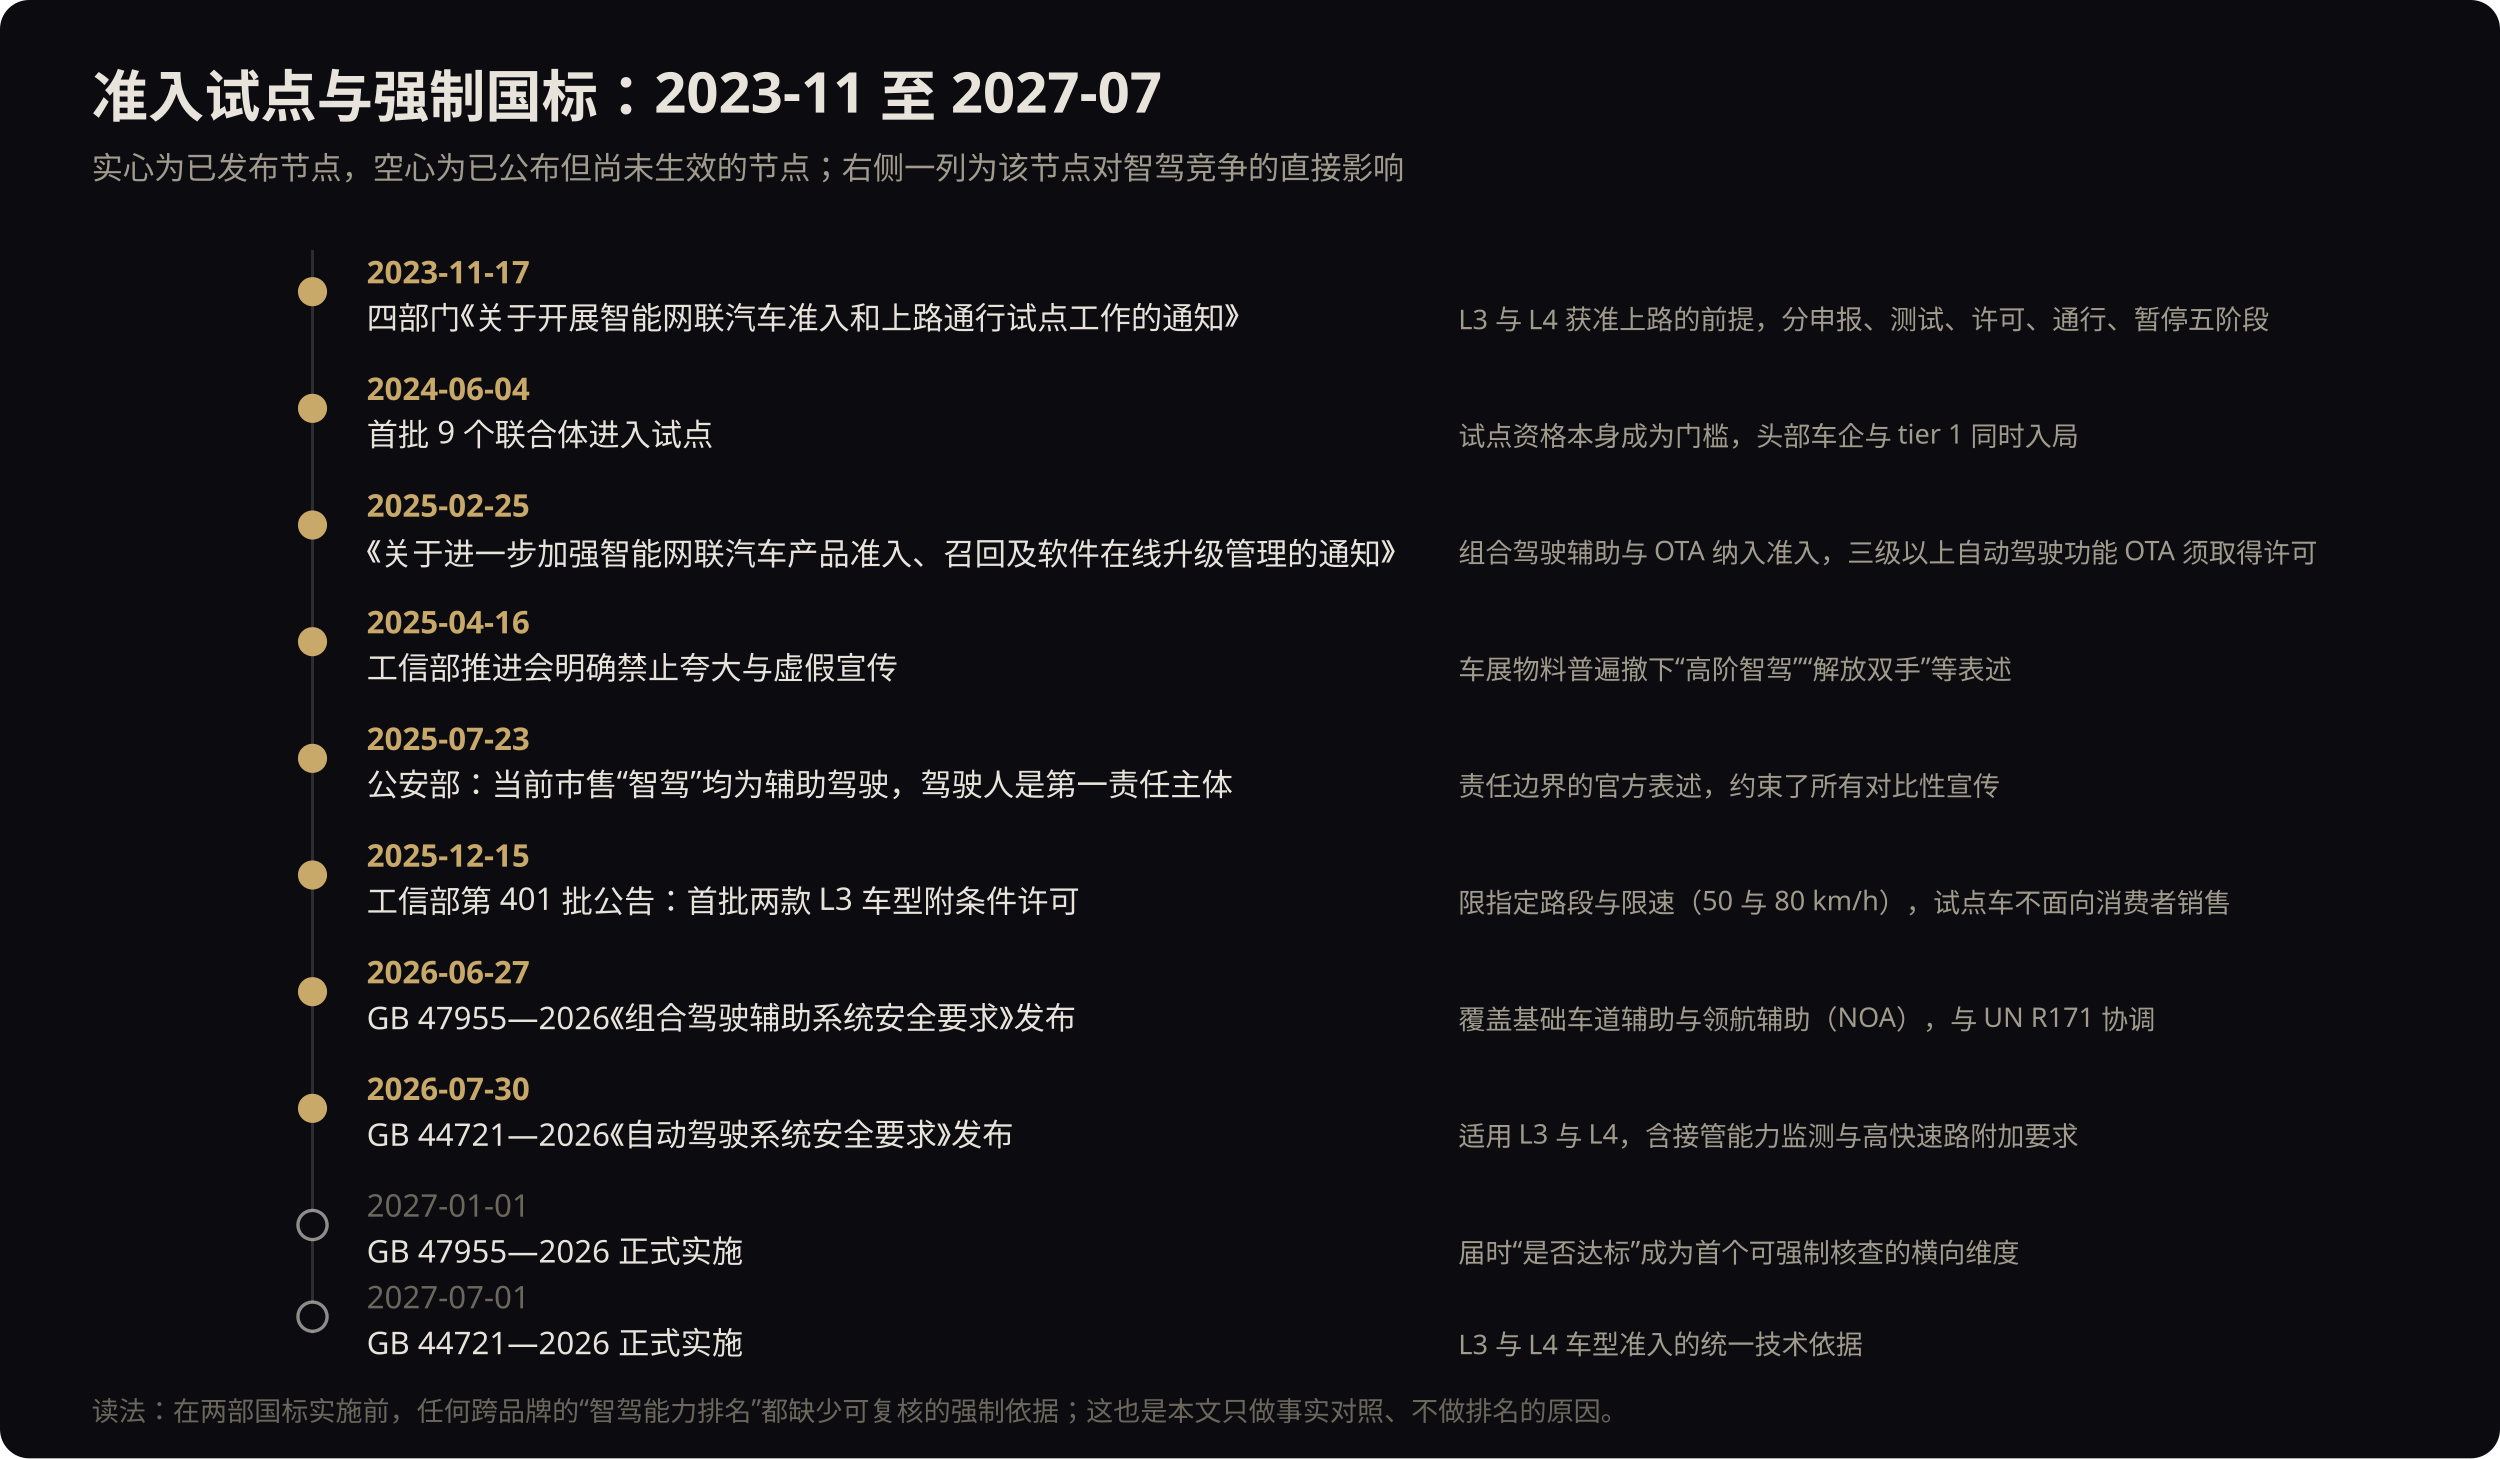
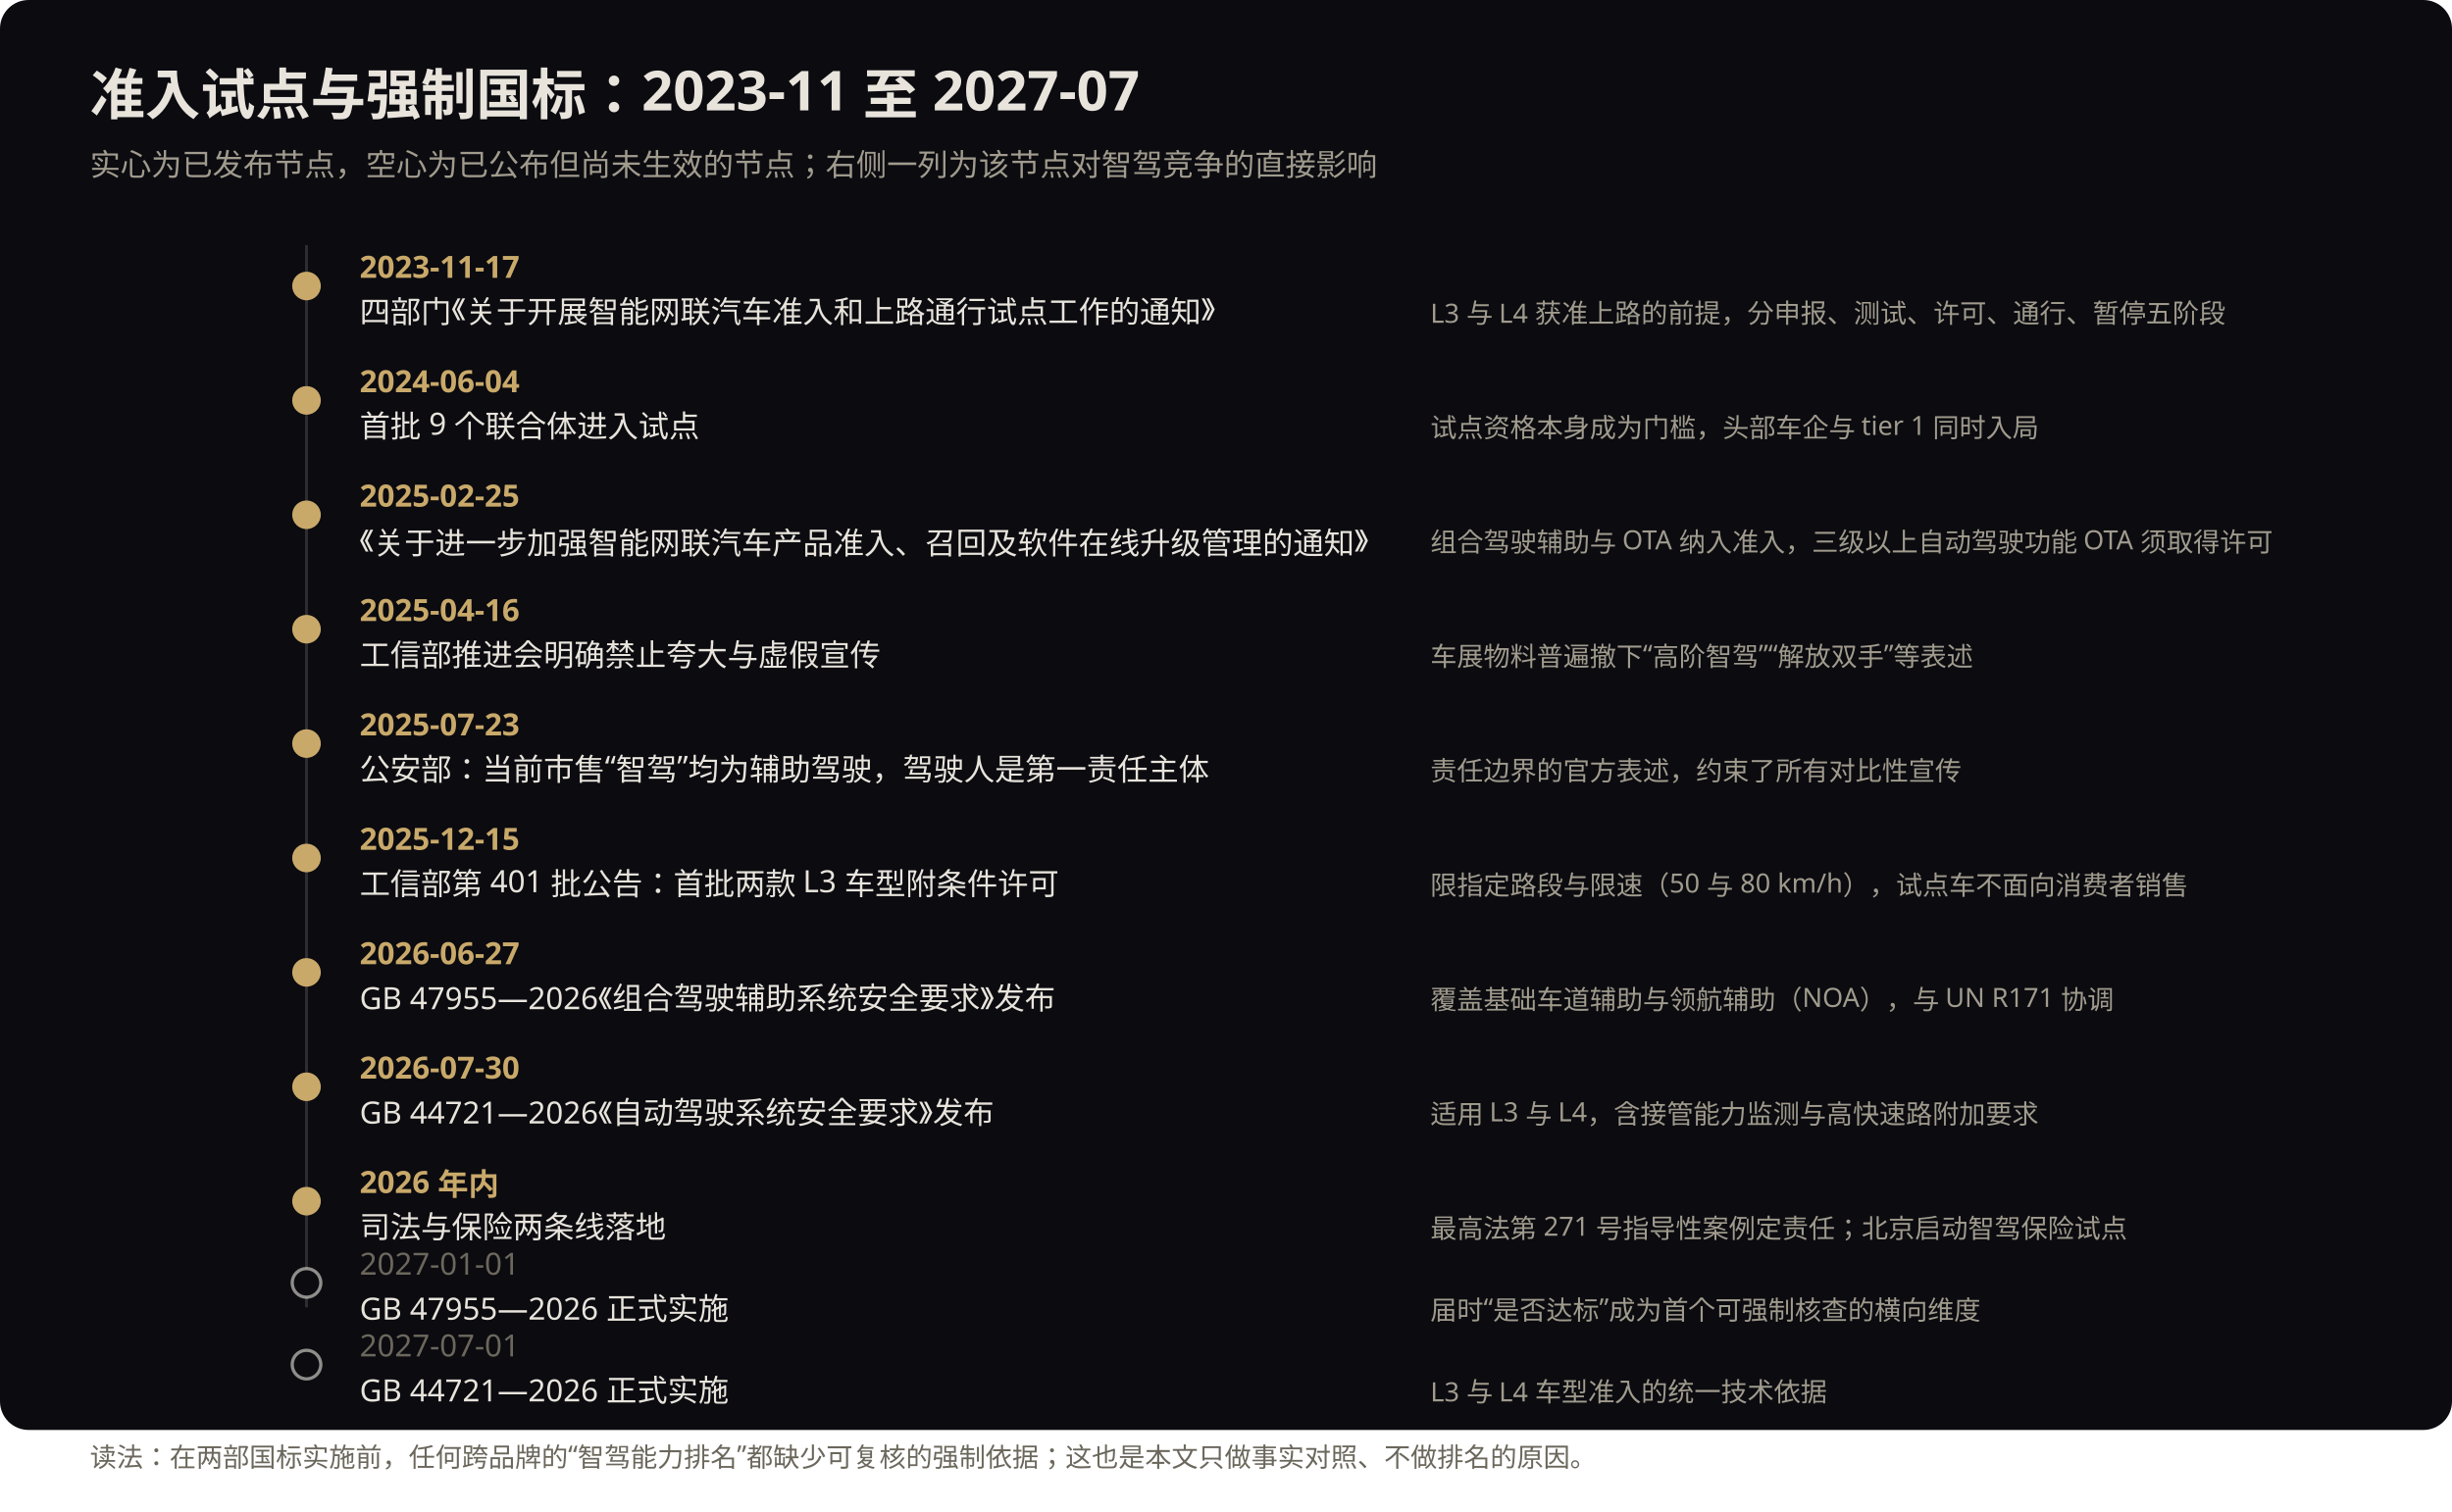
- <svg xmlns="http://www.w3.org/2000/svg" viewBox="0 0 1200 700" width="100%" role="img" aria-label="准入试点与强制国标时间线">
+ <svg xmlns="http://www.w3.org/2000/svg" viewBox="0 0 1200 740" width="100%" role="img" aria-label="准入试点与强制国标时间线">
  <style>
    .bg{fill:#0b0b10}
    .ttl{fill:#e8e4dc;font:600 27px 'Noto Sans SC','PingFang SC','Microsoft YaHei',sans-serif}
    .sub{fill:#a09b8d;font:400 15px 'Noto Sans SC','PingFang SC','Microsoft YaHei',sans-serif}
    .date{fill:#c9a96a;font:600 15px 'Noto Sans SC','PingFang SC',sans-serif}
    .date2{fill:#6b675c;font:500 15px 'Noto Sans SC','PingFang SC',sans-serif}
    .ev{fill:#e8e4dc;font:400 15px 'Noto Sans SC','PingFang SC',sans-serif}
    .imp{fill:#a09b8d;font:400 13px 'Noto Sans SC','PingFang SC',sans-serif}
    .foot{fill:#6b675c;font:400 13px 'Noto Sans SC','PingFang SC','Microsoft YaHei',sans-serif}
    .axis{stroke:#e8e4dc;stroke-opacity:.16;stroke-width:1.4}
    .dot-d{fill:#c9a96a}
    .dot-f{fill:#0b0b10;stroke:#e8e4dc;stroke-opacity:.6;stroke-width:1.6}
  </style>
  <rect class="bg" x="0" y="0" width="1200" height="700" rx="14" />
  <text class="ttl" x="44" y="56">准入试点与强制国标：2023-11 至 2027-07</text>
  <text class="sub" x="44" y="86">实心为已发布节点，空心为已公布但尚未生效的节点；右侧一列为该节点对智驾竞争的直接影响</text>
  <line class="axis" x1="150" y1="120" x2="150" y2="640" />
  <circle class="dot-d" cx="150" cy="140" r="7" />
  <text class="date" x="176" y="136">2023-11-17</text>
  <text class="ev" x="176" y="158">四部门《关于开展智能网联汽车准入和上路通行试点工作的通知》</text>
  <text class="imp" x="700" y="158">L3 与 L4 获准上路的前提，分申报、测试、许可、通行、暂停五阶段</text>
  <circle class="dot-d" cx="150" cy="196" r="7" />
  <text class="date" x="176" y="192">2024-06-04</text>
  <text class="ev" x="176" y="214">首批 9 个联合体进入试点</text>
  <text class="imp" x="700" y="214">试点资格本身成为门槛，头部车企与 tier 1 同时入局</text>
  <circle class="dot-d" cx="150" cy="252" r="7" />
  <text class="date" x="176" y="248">2025-02-25</text>
  <text class="ev" x="176" y="270">《关于进一步加强智能网联汽车产品准入、召回及软件在线升级管理的通知》</text>
  <text class="imp" x="700" y="270">组合驾驶辅助与 OTA 纳入准入，三级以上自动驾驶功能 OTA 须取得许可</text>
  <circle class="dot-d" cx="150" cy="308" r="7" />
  <text class="date" x="176" y="304">2025-04-16</text>
  <text class="ev" x="176" y="326">工信部推进会明确禁止夸大与虚假宣传</text>
  <text class="imp" x="700" y="326">车展物料普遍撤下“高阶智驾”“解放双手”等表述</text>
  <circle class="dot-d" cx="150" cy="364" r="7" />
  <text class="date" x="176" y="360">2025-07-23</text>
  <text class="ev" x="176" y="382">公安部：当前市售“智驾”均为辅助驾驶，驾驶人是第一责任主体</text>
  <text class="imp" x="700" y="382">责任边界的官方表述，约束了所有对比性宣传</text>
  <circle class="dot-d" cx="150" cy="420" r="7" />
  <text class="date" x="176" y="416">2025-12-15</text>
  <text class="ev" x="176" y="438">工信部第 401 批公告：首批两款 L3 车型附条件许可</text>
  <text class="imp" x="700" y="438">限指定路段与限速（50 与 80 km/h），试点车不面向消费者销售</text>
  <circle class="dot-d" cx="150" cy="476" r="7" />
  <text class="date" x="176" y="472">2026-06-27</text>
  <text class="ev" x="176" y="494">GB 47955—2026《组合驾驶辅助系统安全要求》发布</text>
  <text class="imp" x="700" y="494">覆盖基础车道辅助与领航辅助（NOA），与 UN R171 协调</text>
  <circle class="dot-d" cx="150" cy="532" r="7" />
  <text class="date" x="176" y="528">2026-07-30</text>
  <text class="ev" x="176" y="550">GB 44721—2026《自动驾驶系统安全要求》发布</text>
  <text class="imp" x="700" y="550">适用 L3 与 L4，含接管能力监测与高快速路附加要求</text>
-   <circle class="dot-f" cx="150" cy="588" r="7" />
-   <text class="date2" x="176" y="584">2027-01-01</text>
-   <text class="ev" x="176" y="606">GB 47955—2026 正式实施</text>
-   <text class="imp" x="700" y="606">届时“是否达标”成为首个可强制核查的横向维度</text>
-   <circle class="dot-f" cx="150" cy="632" r="7" />
-   <text class="date2" x="176" y="628">2027-07-01</text>
-   <text class="ev" x="176" y="650">GB 44721—2026 正式实施</text>
-   <text class="imp" x="700" y="650">L3 与 L4 车型准入的统一技术依据</text>
-   <text class="foot" x="44" y="682">读法：在两部国标实施前，任何跨品牌的“智驾能力排名”都缺少可复核的强制依据；这也是本文只做事实对照、不做排名的原因。</text>
+   <circle class="dot-d" cx="150" cy="588" r="7" />
+   <text class="date" x="176" y="584">2026 年内</text>
+   <text class="ev" x="176" y="606">司法与保险两条线落地</text>
+   <text class="imp" x="700" y="606">最高法第 271 号指导性案例定责任；北京启动智驾保险试点</text>
+   <circle class="dot-f" cx="150" cy="628" r="7" />
+   <text class="date2" x="176" y="624">2027-01-01</text>
+   <text class="ev" x="176" y="646">GB 47955—2026 正式实施</text>
+   <text class="imp" x="700" y="646">届时“是否达标”成为首个可强制核查的横向维度</text>
+   <circle class="dot-f" cx="150" cy="668" r="7" />
+   <text class="date2" x="176" y="664">2027-07-01</text>
+   <text class="ev" x="176" y="686">GB 44721—2026 正式实施</text>
+   <text class="imp" x="700" y="686">L3 与 L4 车型准入的统一技术依据</text>
+   <text class="foot" x="44" y="718">读法：在两部国标实施前，任何跨品牌的“智驾能力排名”都缺少可复核的强制依据；这也是本文只做事实对照、不做排名的原因。</text>
</svg>
